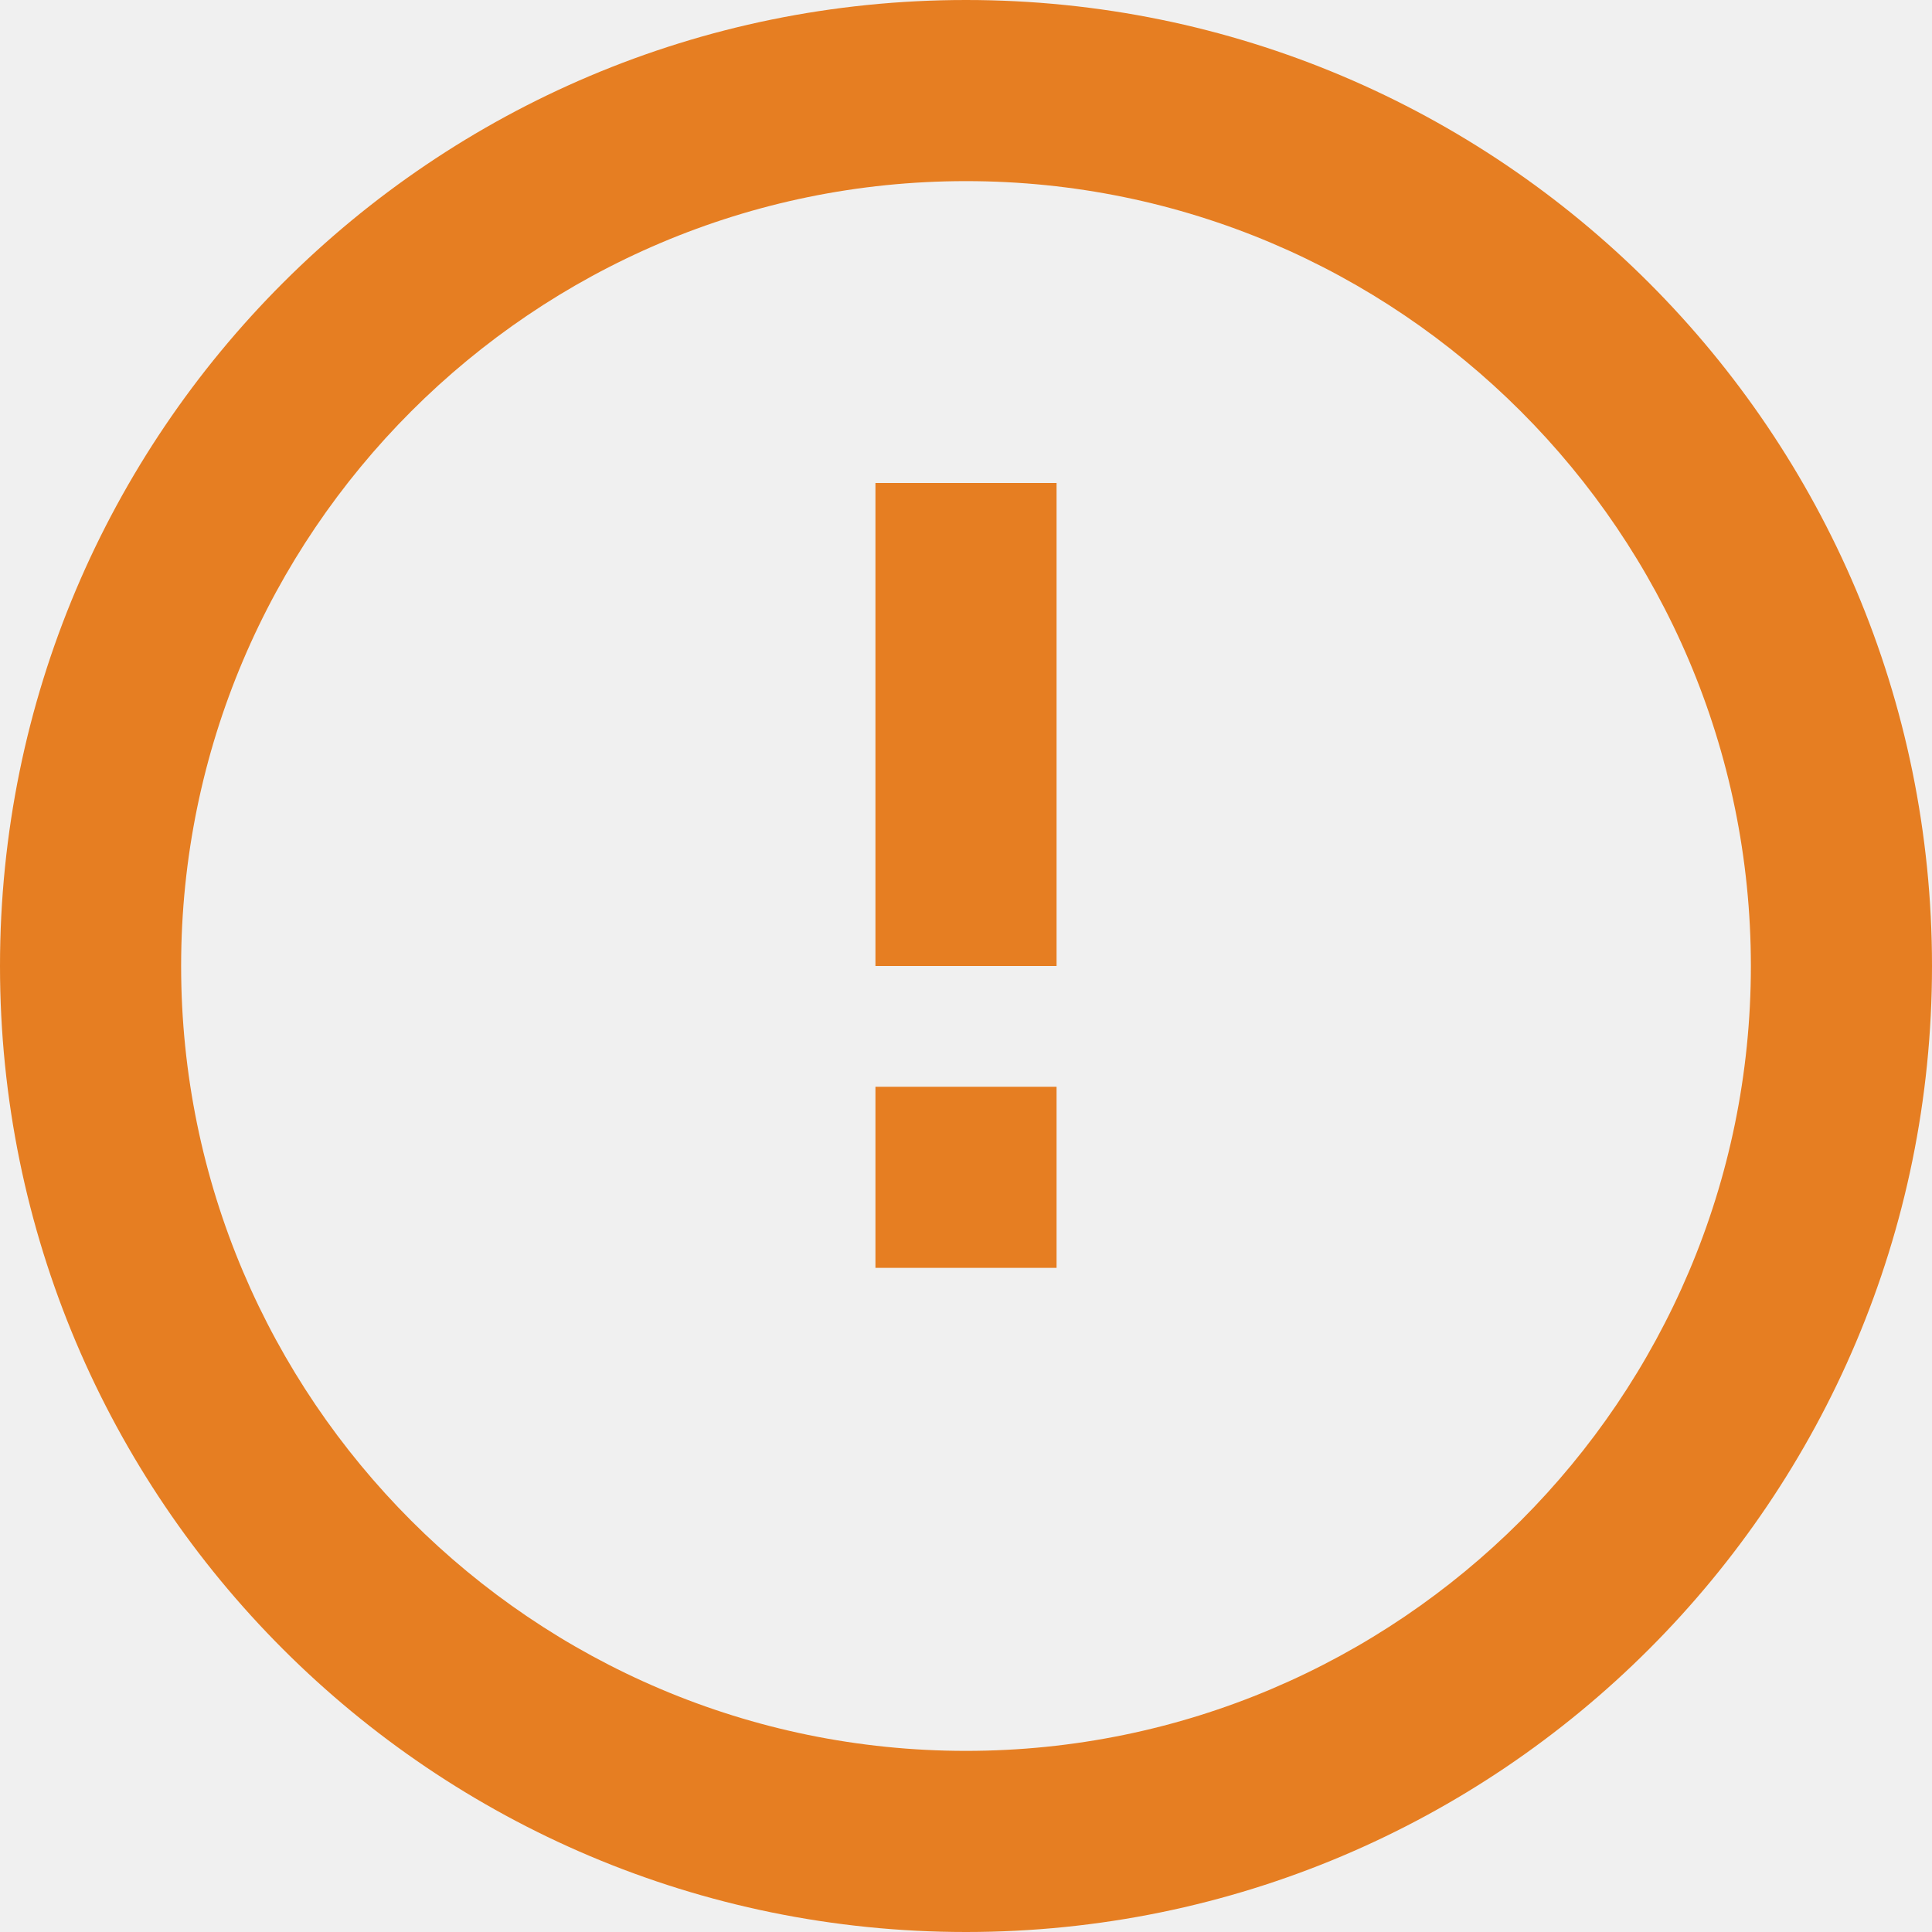
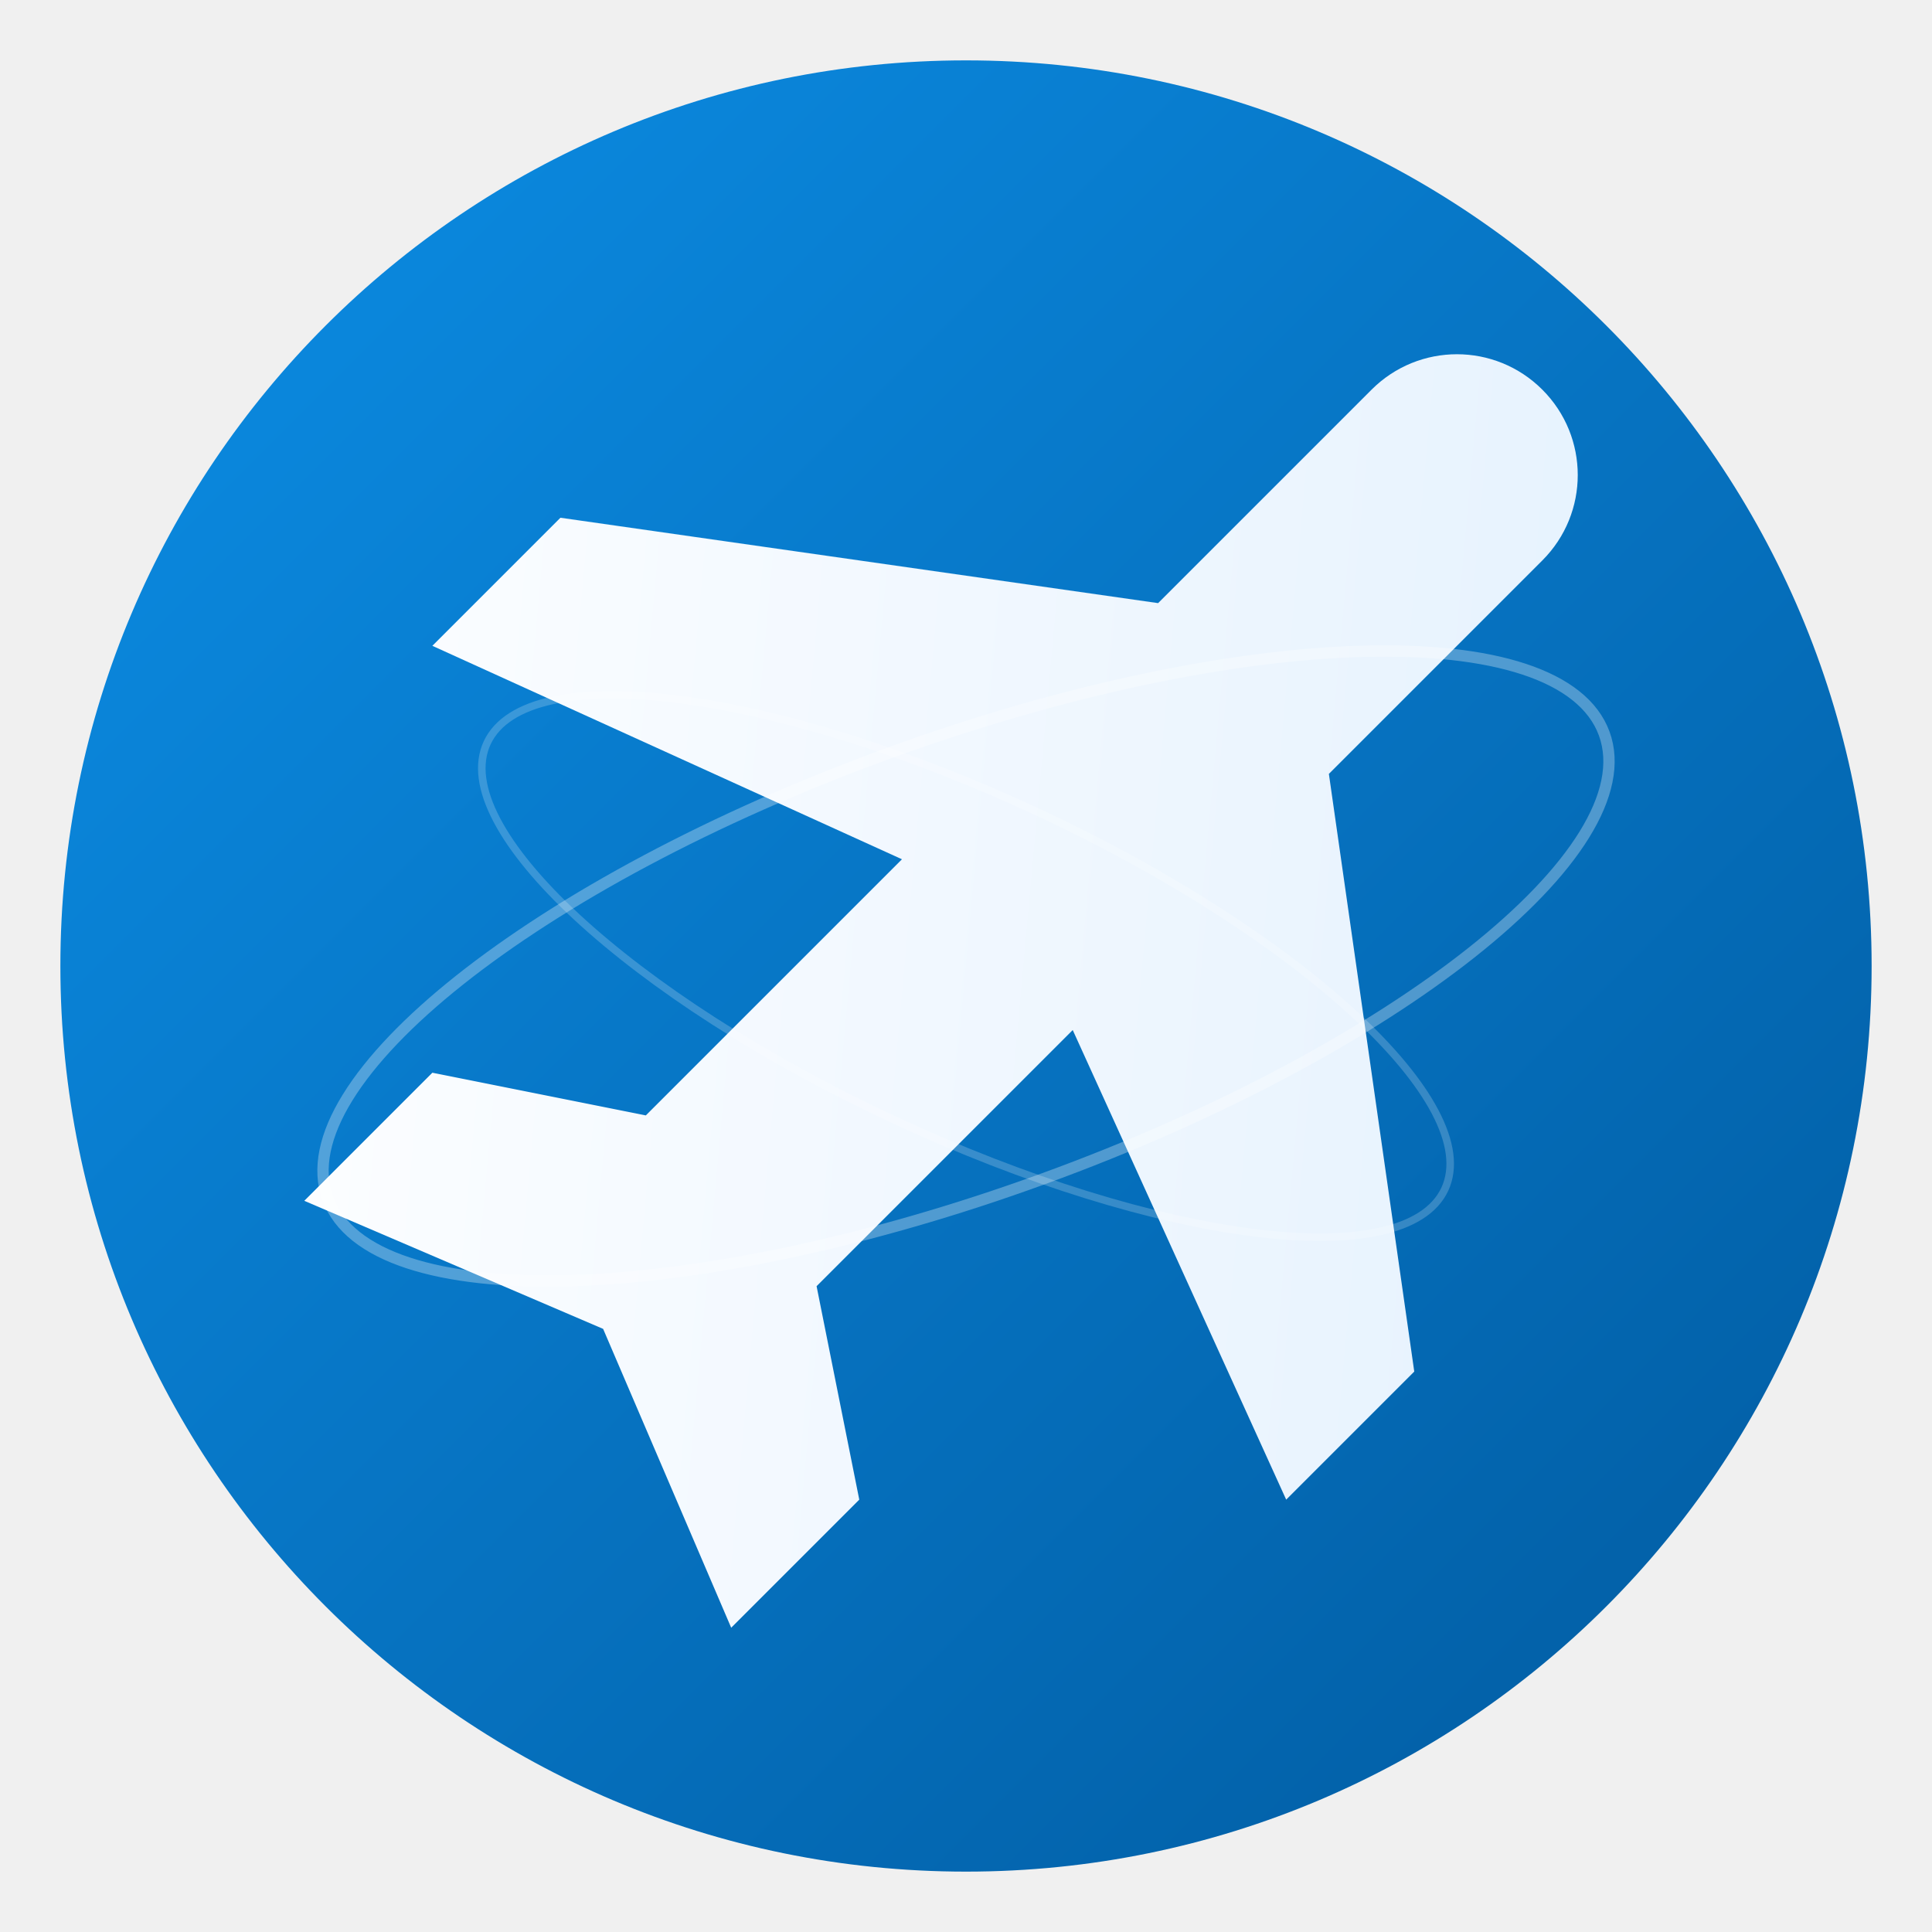
- <svg xmlns="http://www.w3.org/2000/svg" viewBox="0 0 512 512" fill="#E67E22">
-   <path d="M256 0C114.6 0 0 114.6 0 256s114.6 256 256 256 256-114.6 256-256S397.4 0 256 0zm0 464c-114.7 0-208-93.3-208-208S141.3 48 256 48s208 93.3 208 208-93.3 208-208 208zm-24-336h48v128h-48zm0 160h48v48h-48z" />
+ <svg xmlns="http://www.w3.org/2000/svg" viewBox="0 0 512 512">
+   <defs>
+     <linearGradient id="bgGrad" x1="0%" y1="0%" x2="100%" y2="100%">
+       <stop offset="0%" style="stop-color:#0c8ee6" />
+       <stop offset="100%" style="stop-color:#015a9f" />
+     </linearGradient>
+     <linearGradient id="planeGrad" x1="0%" y1="0%" x2="100%" y2="100%">
+       <stop offset="0%" style="stop-color:#ffffff" />
+       <stop offset="100%" style="stop-color:#e0effe" />
+     </linearGradient>
+   </defs>
+   <circle cx="256" cy="256" r="240" fill="url(#bgGrad)" />
+   <g transform="translate(256, 256) rotate(-45) translate(-256, -256)">
+     <path d="M432 256c0-17.7-14.3-32-32-32h-80l-96-128h-48l48 128h-96l-32-48h-48l32 80-32 80h48l32-48h96l-48 128h48l96-128h80c17.7 0 32-14.3 32-32z" fill="url(#planeGrad)" transform="translate(40, 0)" />
+   </g>
+   <ellipse cx="256" cy="256" rx="180" ry="60" fill="none" stroke="#ffffff" stroke-width="3" opacity="0.3" transform="rotate(-20, 256, 256)" />
+   <ellipse cx="256" cy="256" rx="140" ry="45" fill="none" stroke="#ffffff" stroke-width="2" opacity="0.2" transform="rotate(25, 256, 256)" />
</svg>
